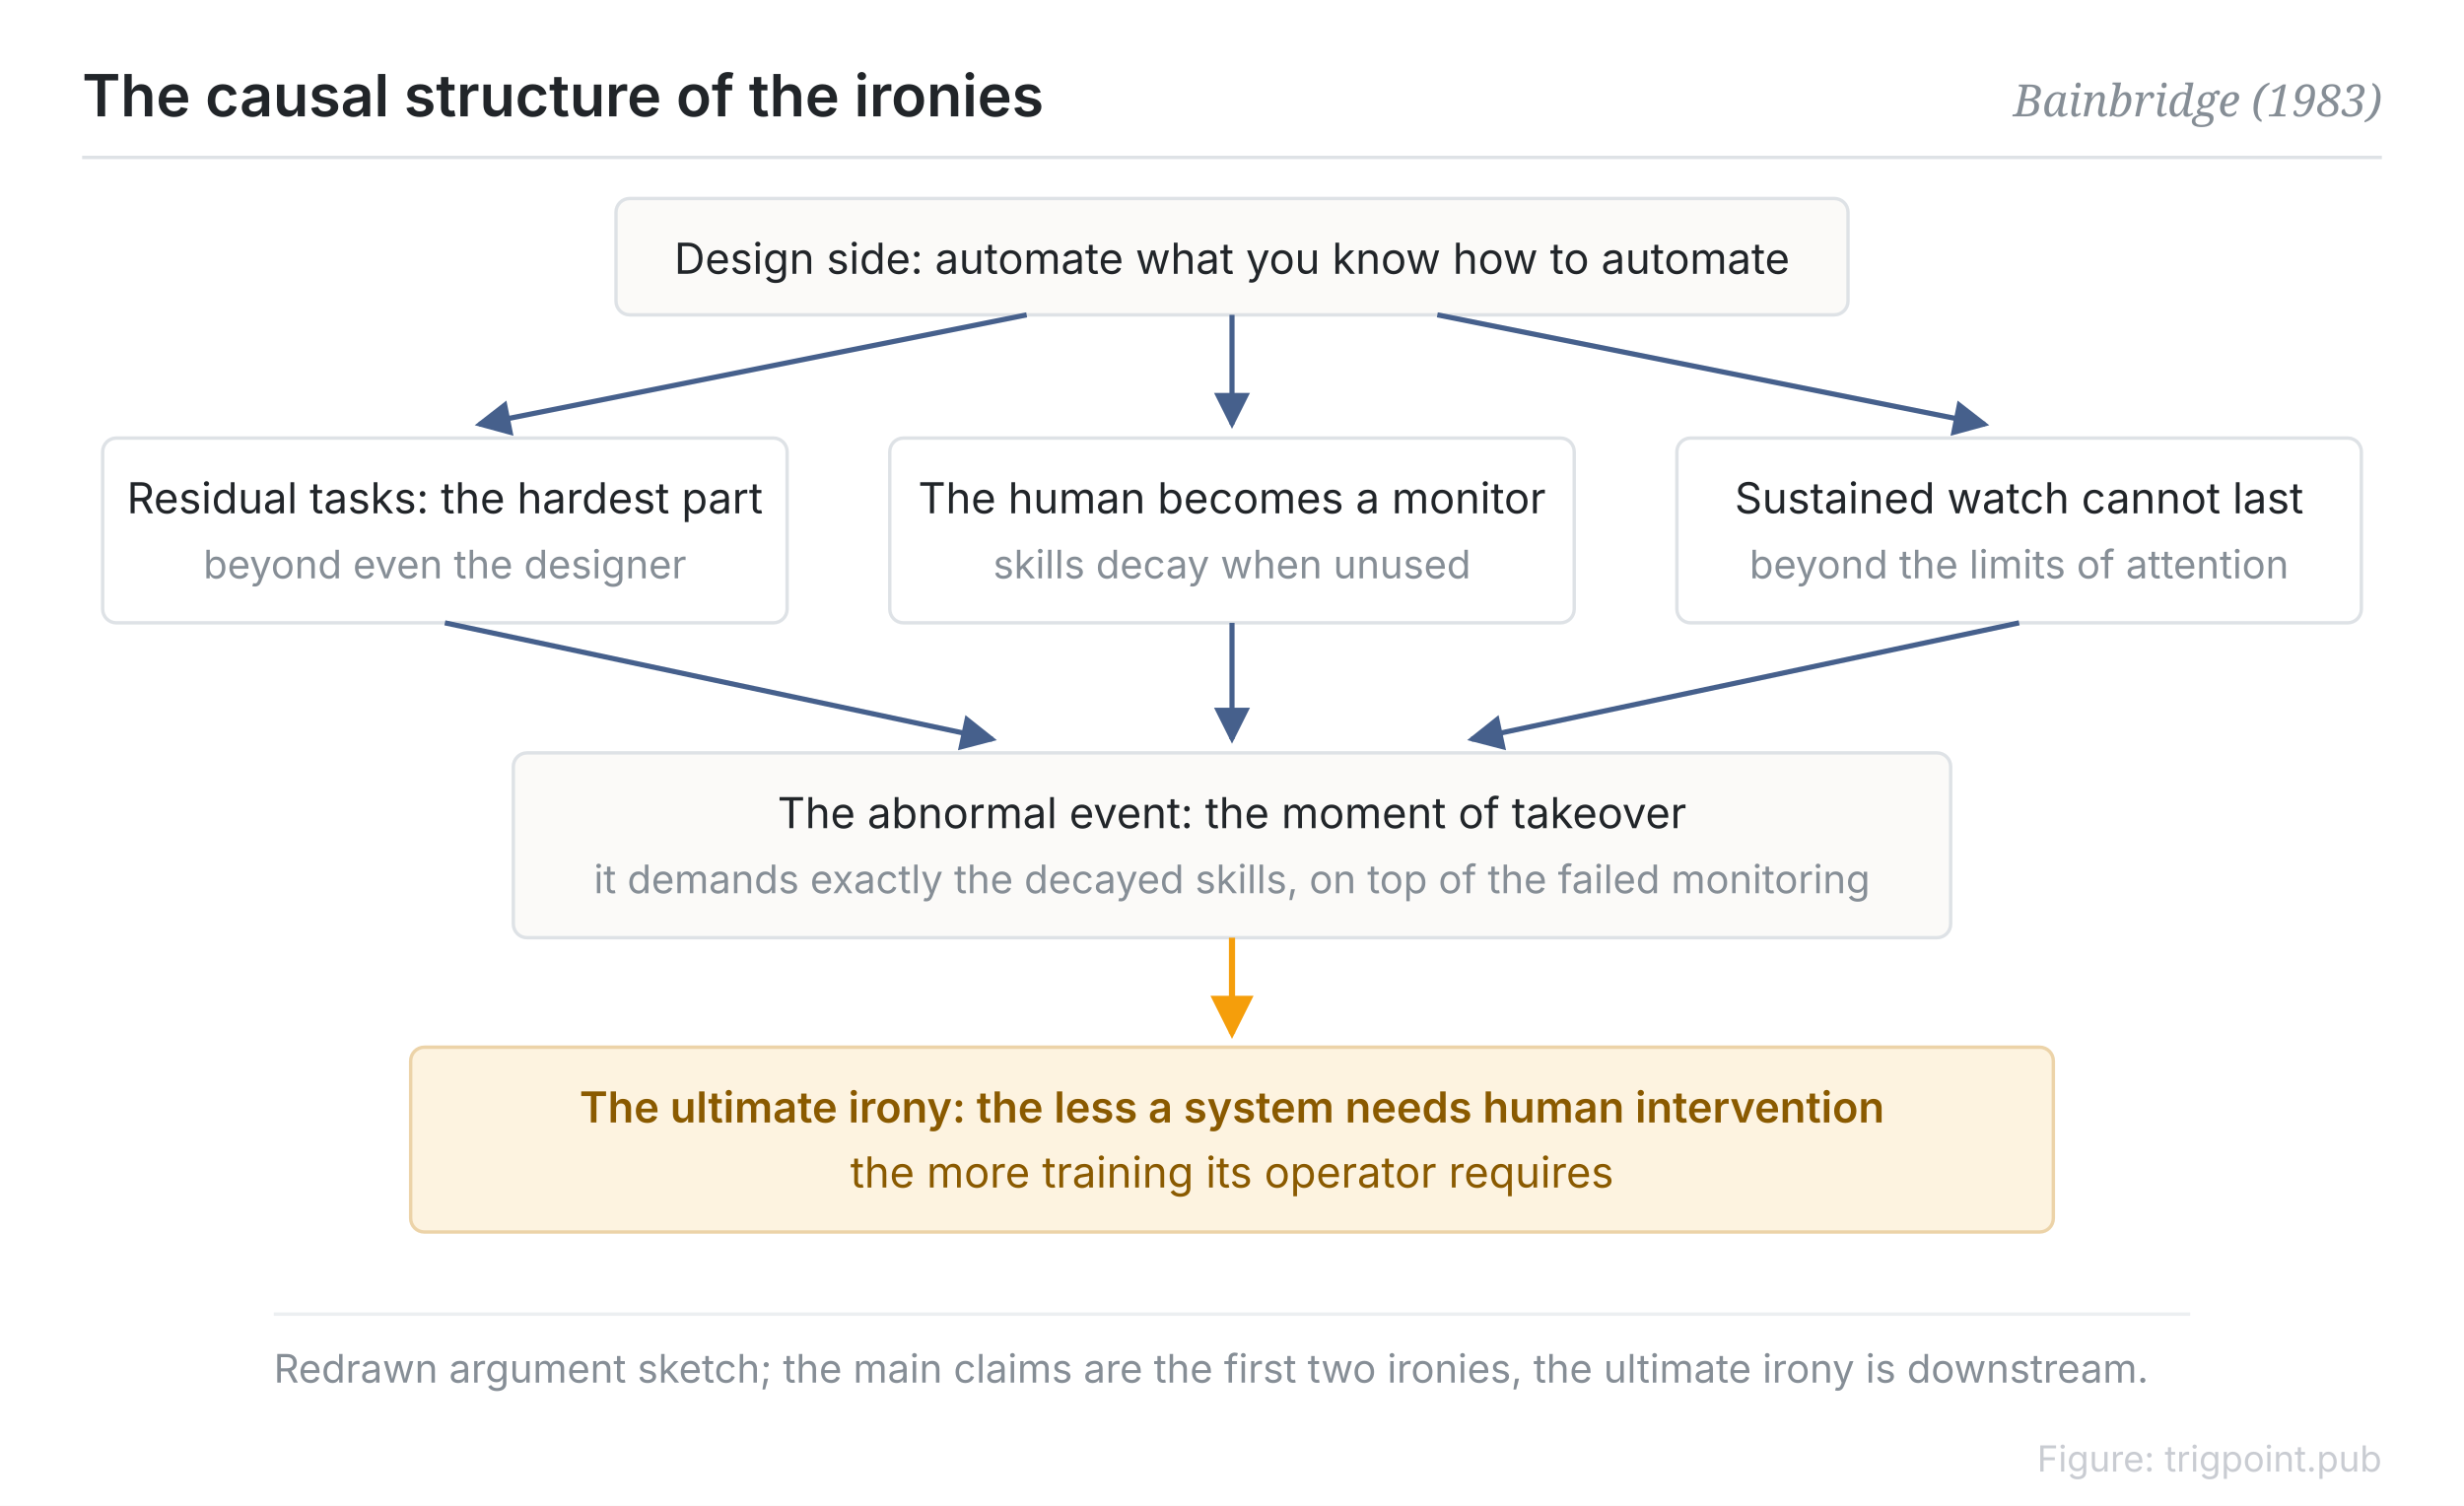
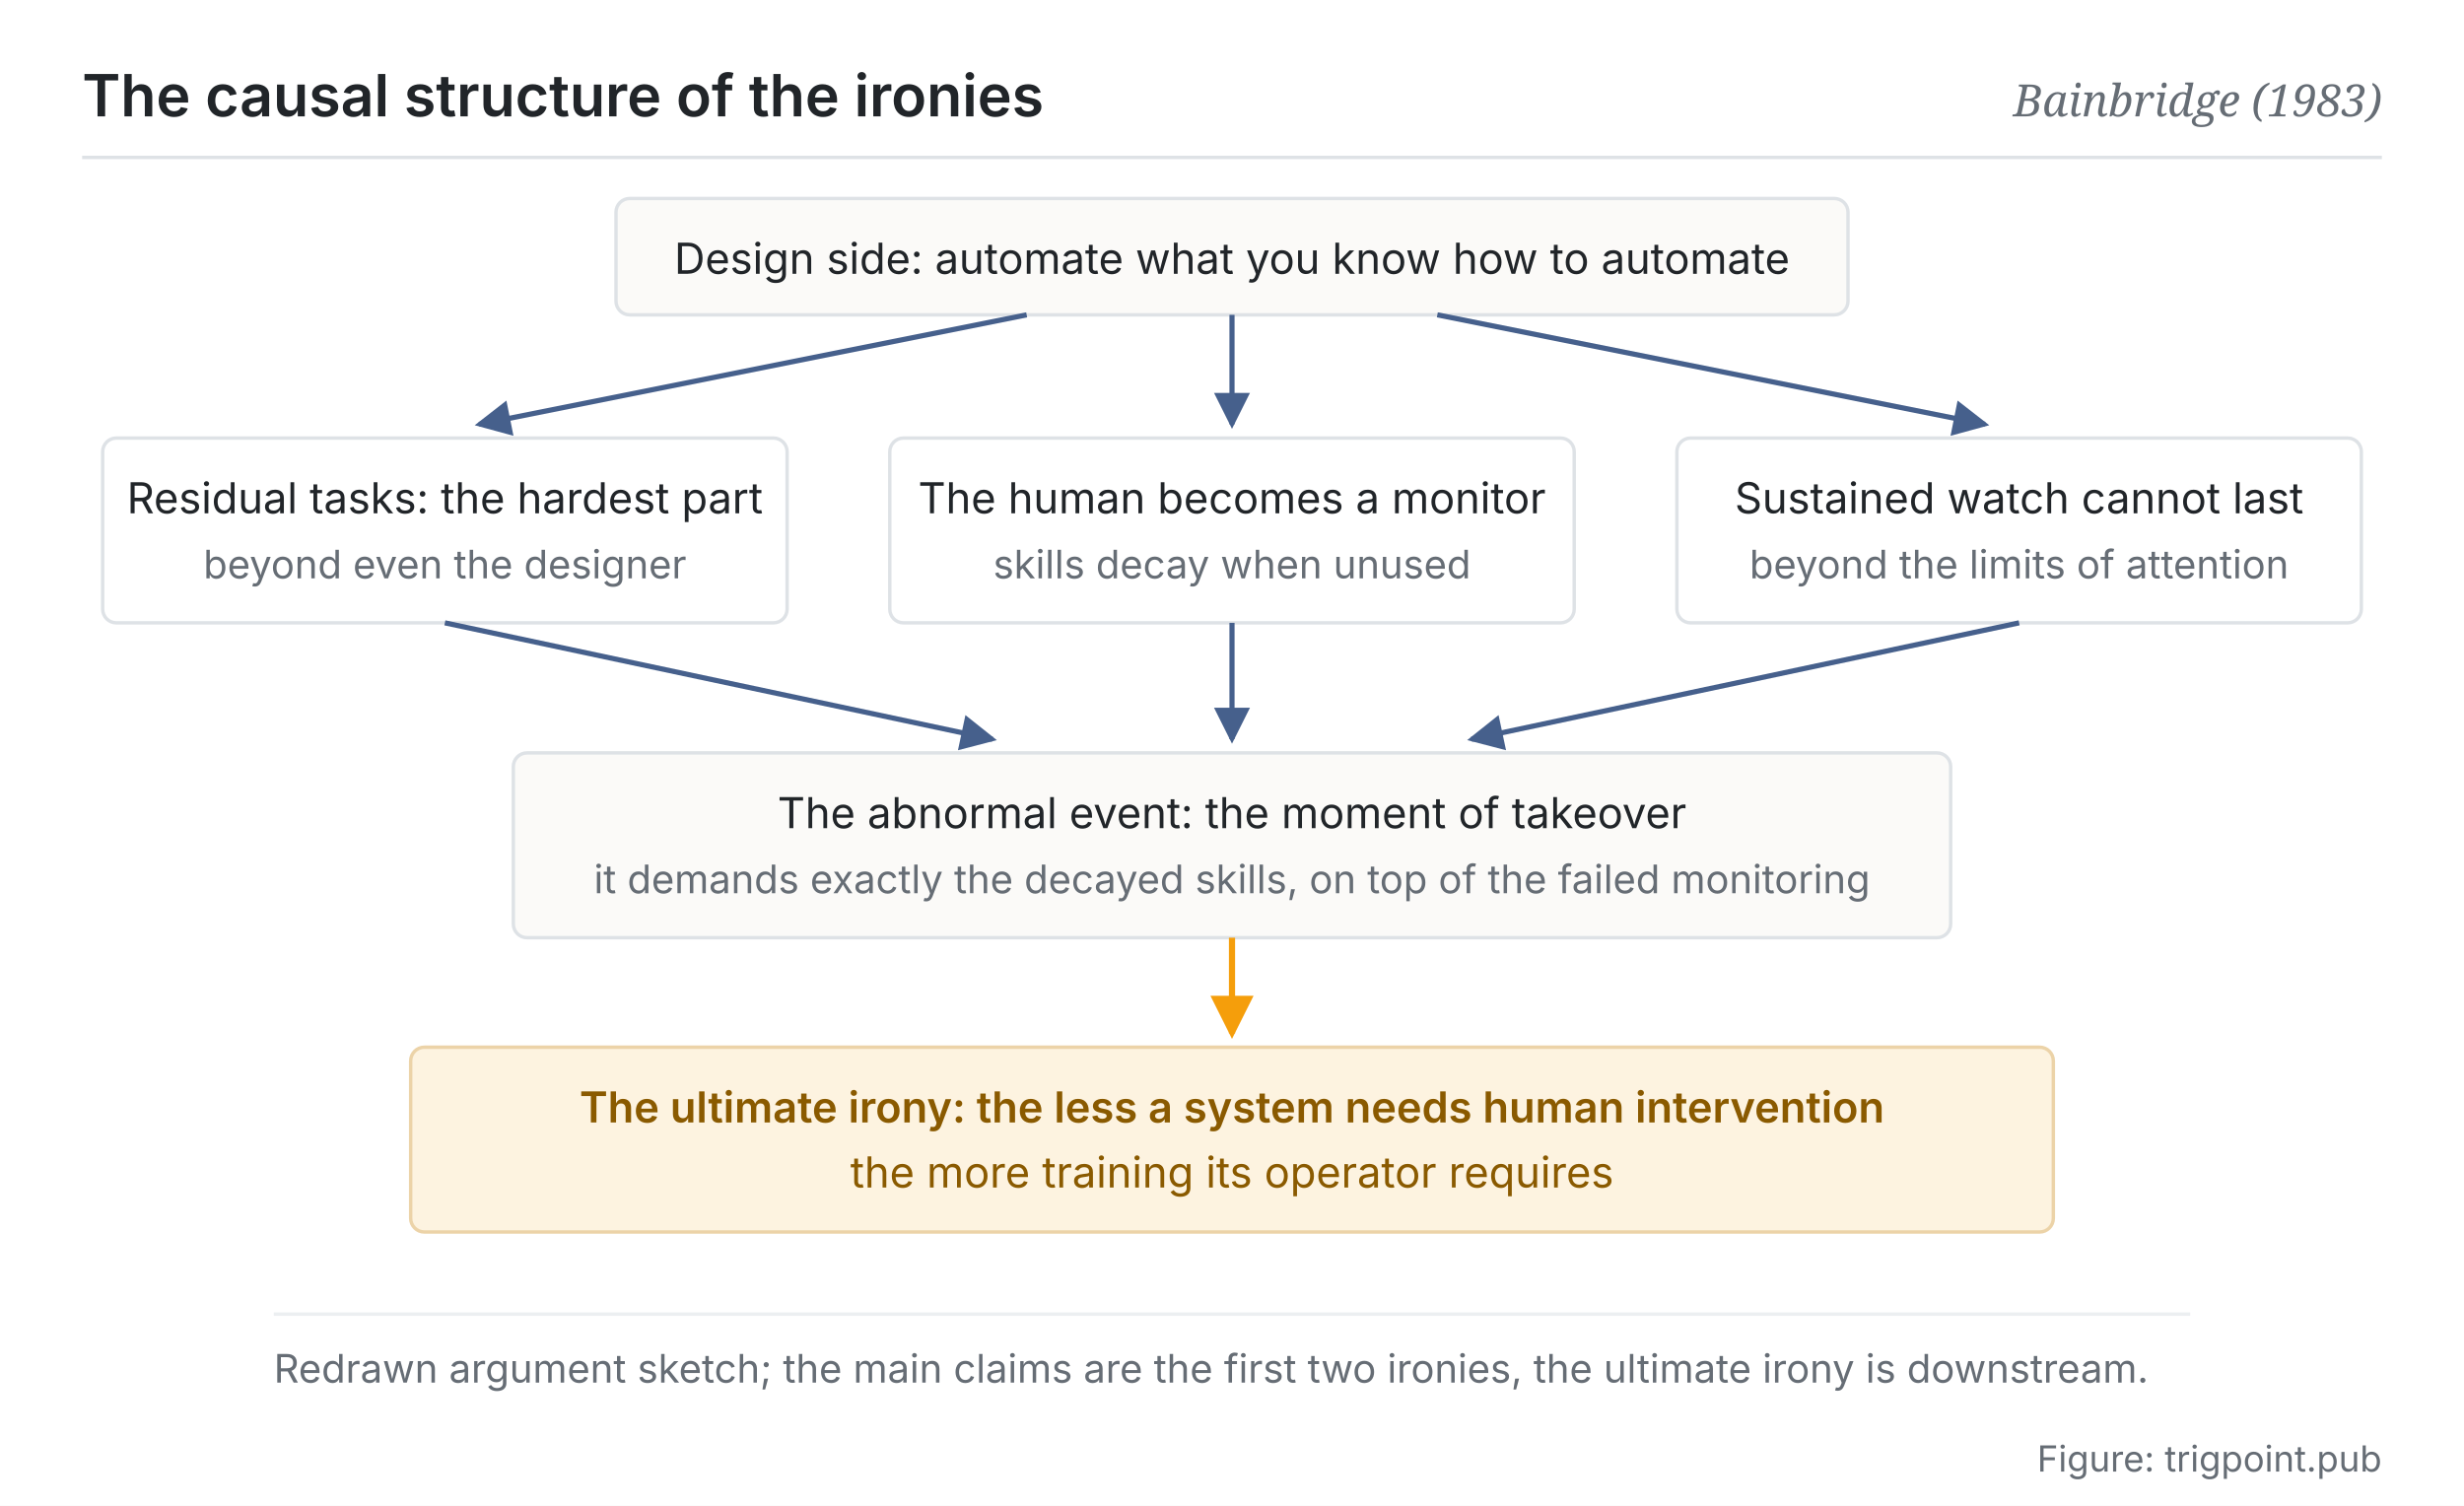
<svg xmlns="http://www.w3.org/2000/svg" viewBox="0 0 720 440" role="img" aria-label="Causal structure of the ironies of automation: designers automate what they can, while residual tasks, skill decay and failed monitoring converge on the moment of takeover; the more successful the automation, the more training the operator needs">
  <rect x="0" y="0" width="720" height="440" fill="#ffffff" />
  <defs>
    <marker id="arr-ioa" viewBox="0 0 8 8" refX="7" refY="4" markerWidth="7" markerHeight="7" orient="auto">
      <path d="M0,0 L8,4 L0,8 z" fill="#46608c" />
    </marker>
    <marker id="arr-ioa-a" viewBox="0 0 8 8" refX="7" refY="4" markerWidth="7" markerHeight="7" orient="auto">
      <path d="M0,0 L8,4 L0,8 z" fill="#f59e0b" />
    </marker>
  </defs>
  <text x="24" y="34" font-family="Inter,'Noto Sans TC',sans-serif" font-size="17" font-weight="600" fill="#212529">The causal structure of the ironies</text>
-   <text x="696" y="34" text-anchor="end" font-family="Georgia,'Noto Serif TC',serif" font-size="13" font-style="italic" fill="#868e96">Bainbridge (1983)</text>
+   <text x="696" y="34" text-anchor="end" font-family="Georgia,'Noto Serif TC',serif" font-size="13" font-style="italic" fill="#666d75">Bainbridge (1983)</text>
  <line x1="24" y1="46" x2="696" y2="46" stroke="#dee2e6" stroke-width="1" />
  <g font-family="Inter,'Noto Sans TC',sans-serif" font-size="12.5">
    <rect x="180" y="58" width="360" height="34" rx="4" fill="#fbfaf8" stroke="#dee2e6" />
    <text x="360" y="80" text-anchor="middle" fill="#212529">Design side: automate what you know how to automate</text>
    <line x1="300" y1="92" x2="140" y2="124" stroke="#46608c" stroke-width="1.5" marker-end="url(#arr-ioa)" />
    <line x1="360" y1="92" x2="360" y2="124" stroke="#46608c" stroke-width="1.5" marker-end="url(#arr-ioa)" />
    <line x1="420" y1="92" x2="580" y2="124" stroke="#46608c" stroke-width="1.5" marker-end="url(#arr-ioa)" />
    <rect x="30" y="128" width="200" height="54" rx="4" fill="#ffffff" stroke="#dee2e6" />
    <text x="130" y="150" text-anchor="middle" fill="#212529">Residual tasks: the hardest part</text>
-     <text x="130" y="169" text-anchor="middle" fill="#868e96" font-size="11.5">beyond even the designer</text>
+     <text x="130" y="169" text-anchor="middle" fill="#666d75" font-size="11.5">beyond even the designer</text>
    <rect x="260" y="128" width="200" height="54" rx="4" fill="#ffffff" stroke="#dee2e6" />
    <text x="360" y="150" text-anchor="middle" fill="#212529">The human becomes a monitor</text>
-     <text x="360" y="169" text-anchor="middle" fill="#868e96" font-size="11.5">skills decay when unused</text>
+     <text x="360" y="169" text-anchor="middle" fill="#666d75" font-size="11.5">skills decay when unused</text>
    <rect x="490" y="128" width="200" height="54" rx="4" fill="#ffffff" stroke="#dee2e6" />
    <text x="590" y="150" text-anchor="middle" fill="#212529">Sustained watch cannot last</text>
-     <text x="590" y="169" text-anchor="middle" fill="#868e96" font-size="11.5">beyond the limits of attention</text>
+     <text x="590" y="169" text-anchor="middle" fill="#666d75" font-size="11.5">beyond the limits of attention</text>
    <line x1="130" y1="182" x2="290" y2="216" stroke="#46608c" stroke-width="1.5" marker-end="url(#arr-ioa)" />
    <line x1="360" y1="182" x2="360" y2="216" stroke="#46608c" stroke-width="1.5" marker-end="url(#arr-ioa)" />
    <line x1="590" y1="182" x2="430" y2="216" stroke="#46608c" stroke-width="1.5" marker-end="url(#arr-ioa)" />
    <rect x="150" y="220" width="420" height="54" rx="4" fill="#fbfaf8" stroke="#dee2e6" />
    <text x="360" y="242" text-anchor="middle" fill="#212529">The abnormal event: the moment of takeover</text>
-     <text x="360" y="261" text-anchor="middle" fill="#868e96" font-size="11.5">it demands exactly the decayed skills, on top of the failed monitoring</text>
+     <text x="360" y="261" text-anchor="middle" fill="#666d75" font-size="11.5">it demands exactly the decayed skills, on top of the failed monitoring</text>
    <line x1="360" y1="274" x2="360" y2="302" stroke="#f59e0b" stroke-width="1.8" marker-end="url(#arr-ioa-a)" />
    <rect x="120" y="306" width="480" height="54" rx="4" fill="#fdf3e0" stroke="#ecd3a8" />
    <text x="360" y="328" text-anchor="middle" fill="#8a5a00" font-weight="600">The ultimate irony: the less a system needs human intervention</text>
    <text x="360" y="347" text-anchor="middle" fill="#8a5a00">the more training its operator requires</text>
    <line x1="80" y1="384" x2="640" y2="384" stroke="#eceff1" stroke-width="1" />
-     <text x="80" y="404" font-size="11.5" fill="#868e96">Redrawn argument sketch; the main claims are the first two ironies, the ultimate irony is downstream.</text>
-     <text x="696" y="430" text-anchor="end" font-size="10.5" fill="#c9ccd2">Figure: trigpoint.pub</text>
+     <text x="80" y="404" font-size="11.5" fill="#666d75">Redrawn argument sketch; the main claims are the first two ironies, the ultimate irony is downstream.</text>
+     <text x="696" y="430" text-anchor="end" font-size="10.5" fill="#666d75">Figure: trigpoint.pub</text>
  </g>
</svg>
